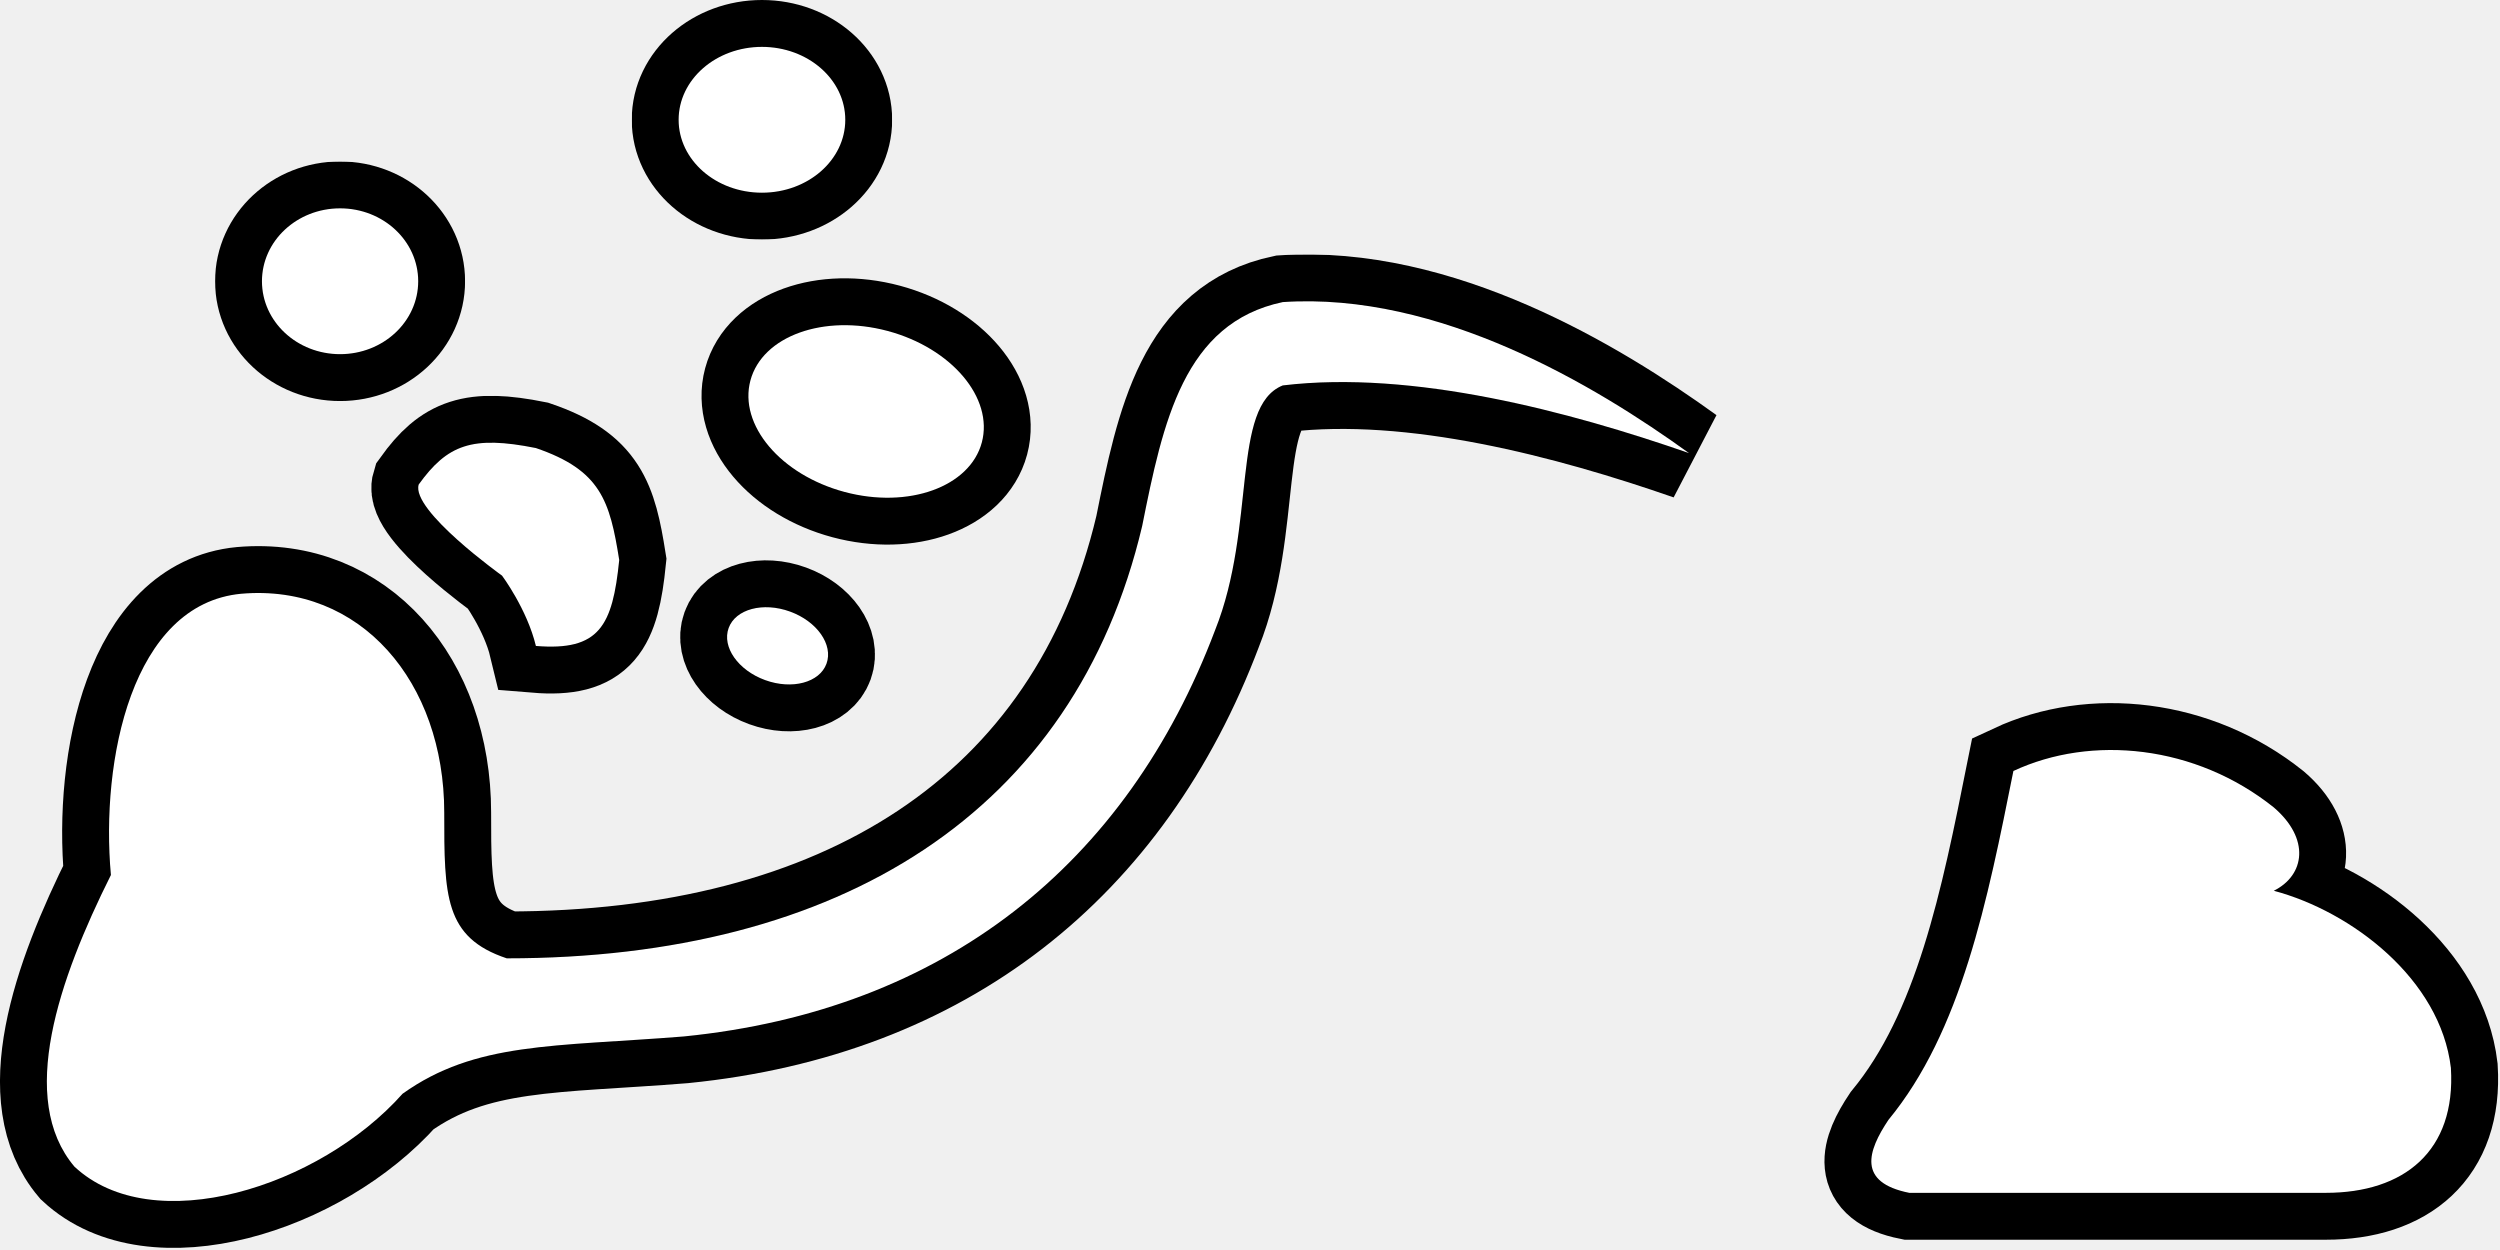
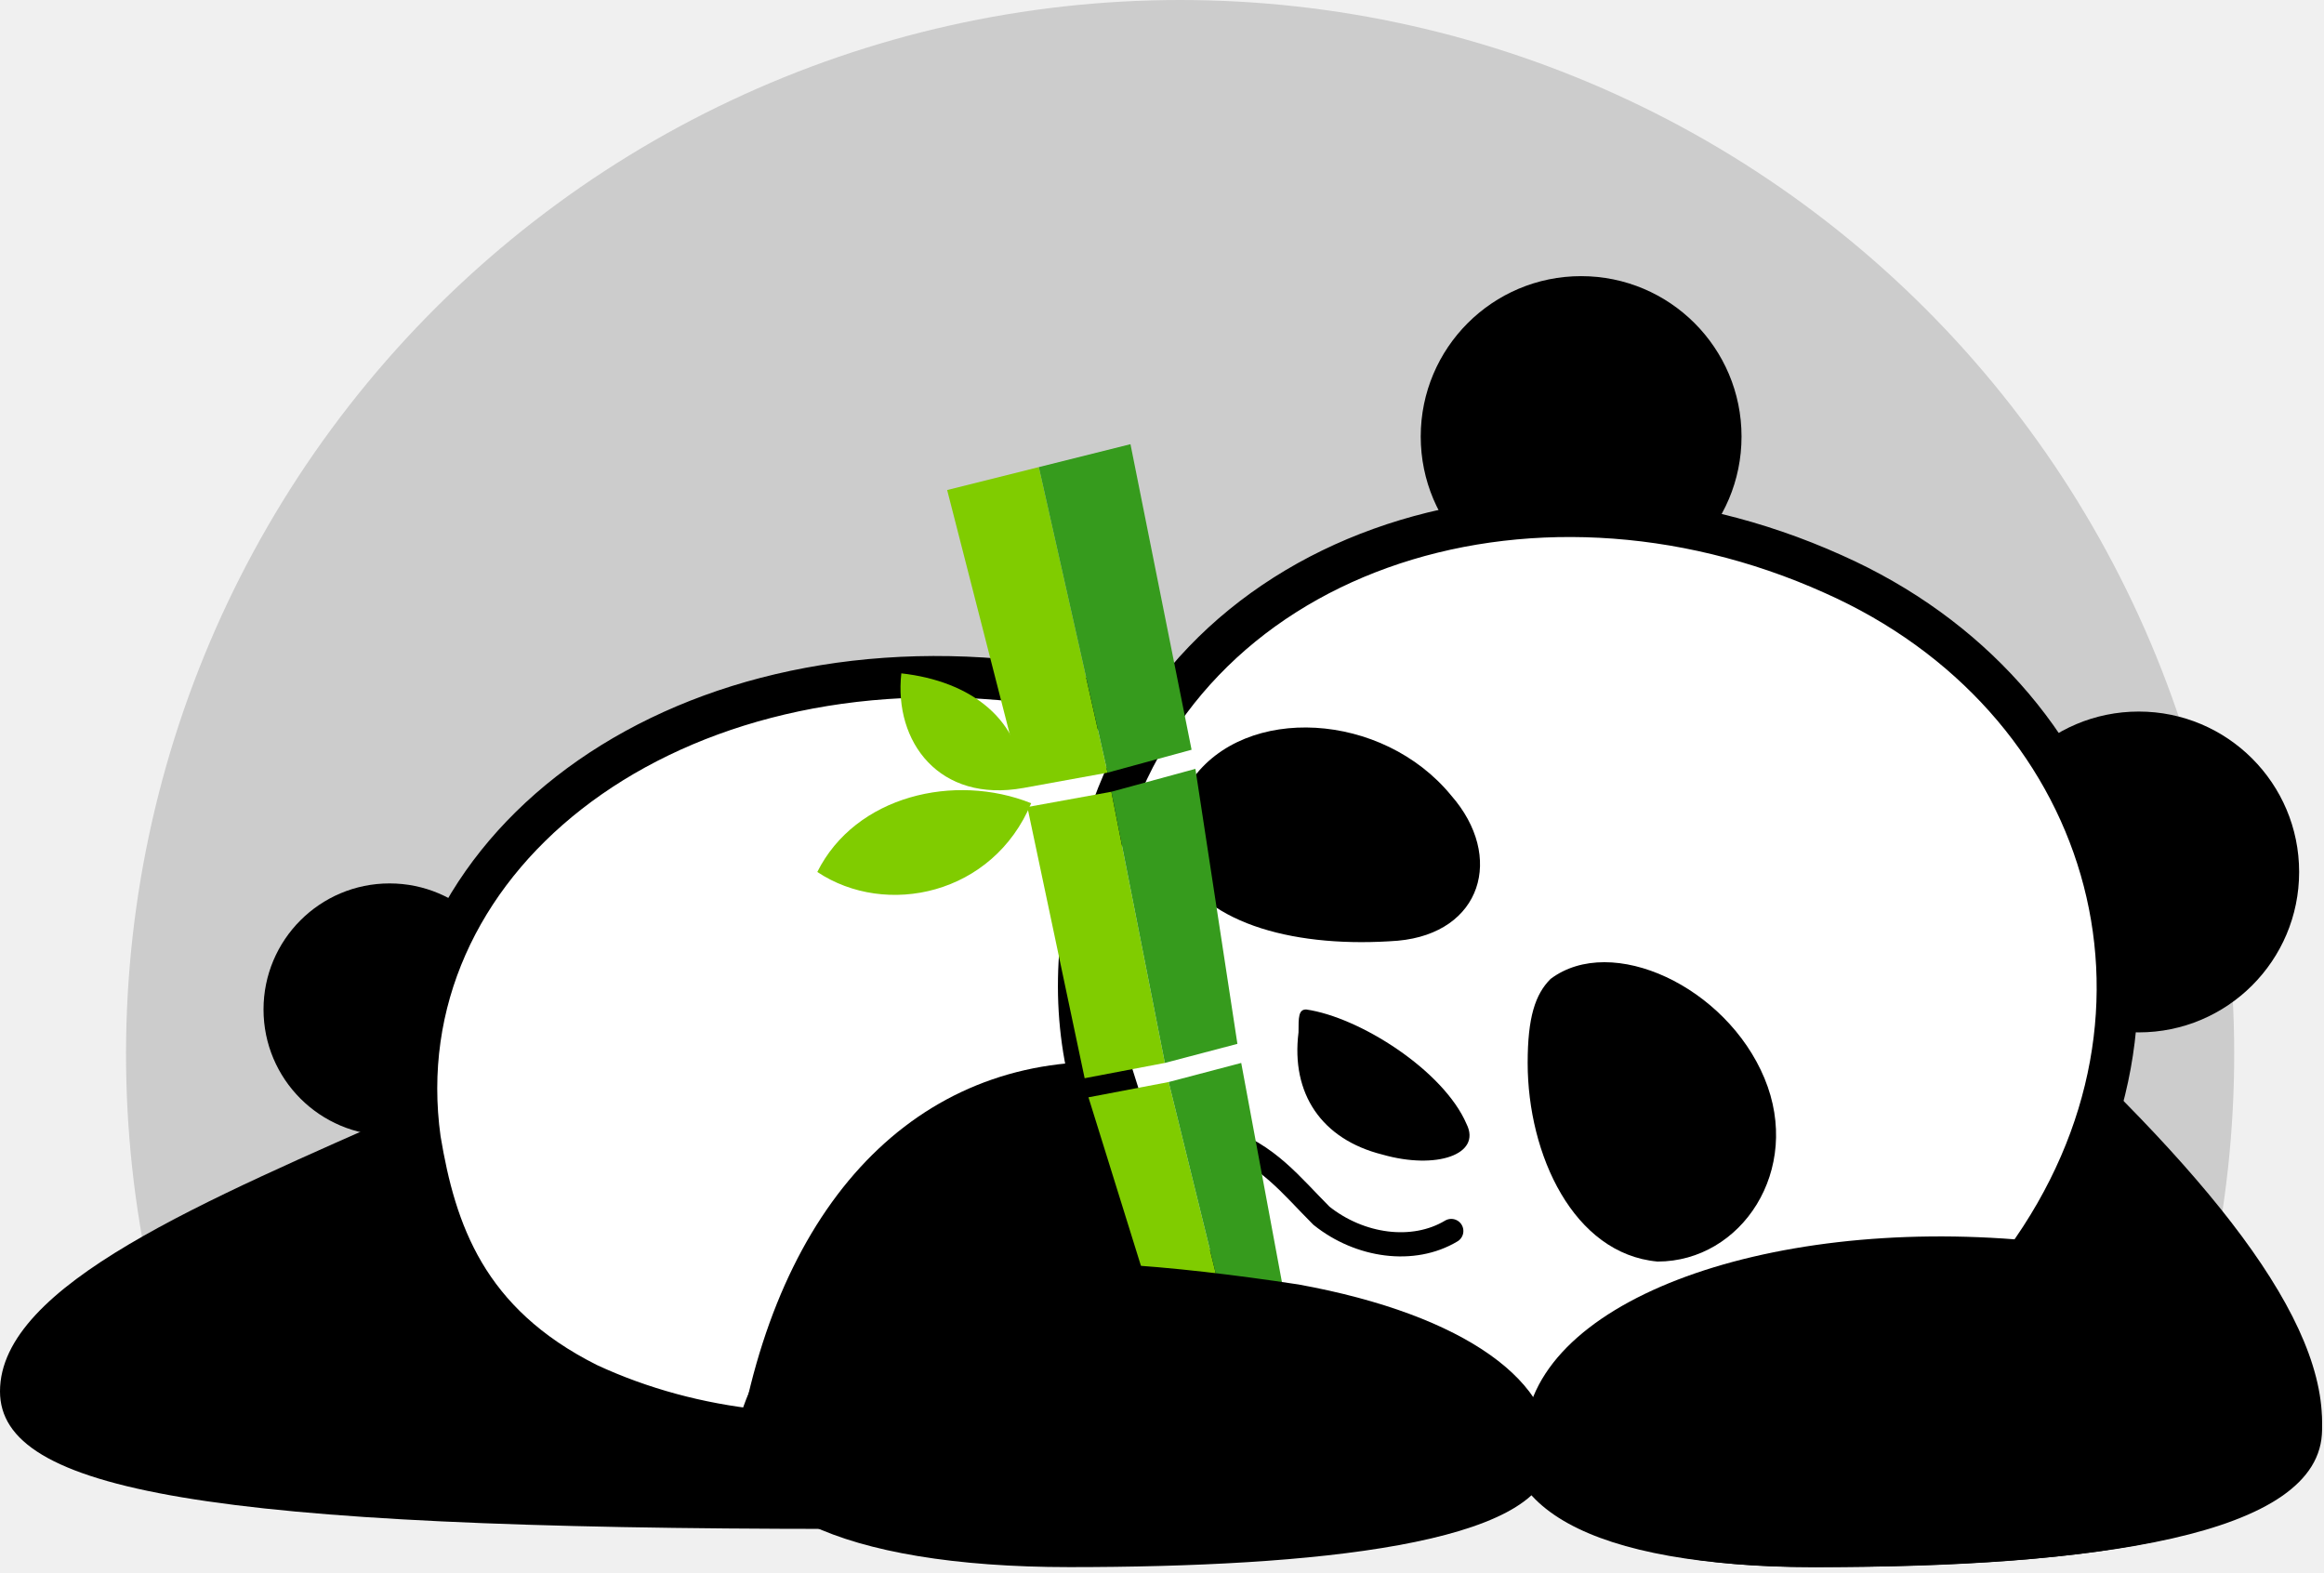
- <svg xmlns="http://www.w3.org/2000/svg" xmlns:xlink="http://www.w3.org/1999/xlink" width="480" height="240" viewBox="0 0 480 240" fill="none">
-   <use xlink:href="#stroke0_104_3" fill="white" />
-   <mask id="stroke1_104_3" maskUnits="userSpaceOnUse" x="121.295" y="0" width="50" height="46" fill="black">
-     <rect fill="white" x="121.295" width="50" height="46" />
-     <use xlink:href="#stroke0_104_3" />
-   </mask>
-   <path d="M162.295 23C162.295 30.732 155.131 37 146.295 37C137.458 37 130.295 30.732 130.295 23C130.295 15.268 137.458 9 146.295 9C155.131 9 162.295 15.268 162.295 23Z" stroke-width="18" stroke="black" mask="url(#stroke1_104_3)" />
-   <use xlink:href="#stroke2_104_3" fill="white" />
-   <mask id="stroke3_104_3" maskUnits="userSpaceOnUse" x="41.295" y="31" width="48" height="46" fill="black">
-     <rect fill="white" x="41.295" y="31" width="48" height="46" />
-     <use xlink:href="#stroke2_104_3" />
-   </mask>
-   <path d="M80.295 54C80.295 61.732 73.579 68 65.295 68C57.011 68 50.295 61.732 50.295 54C50.295 46.268 57.011 40 65.295 40C73.579 40 80.295 46.268 80.295 54Z" stroke-width="18" stroke="black" mask="url(#stroke3_104_3)" />
-   <use xlink:href="#stroke4_104_3" fill="white" />
-   <mask id="stroke5_104_3" maskUnits="userSpaceOnUse" x="128.915" y="46.57" width="74.76" height="64.861" fill="black">
-     <rect fill="white" x="128.915" y="46.57" width="74.76" height="64.861" />
-     <use xlink:href="#stroke4_104_3" />
-   </mask>
-   <path d="M188.511 84.953C186.224 93.488 174.424 97.742 162.154 94.455C149.884 91.167 141.792 81.583 144.079 73.047C146.366 64.512 158.166 60.258 170.436 63.545C182.706 66.833 190.798 76.417 188.511 84.953Z" stroke-width="18" stroke="black" mask="url(#stroke5_104_3)" />
-   <use xlink:href="#stroke6_104_3" fill="white" />
-   <mask id="stroke7_104_3" maskUnits="userSpaceOnUse" x="125.969" y="102.467" width="46.653" height="43.067" fill="black">
-     <rect fill="white" x="125.969" y="102.467" width="46.653" height="43.067" />
-     <use xlink:href="#stroke6_104_3" />
-   </mask>
-   <path d="M158.692 127.42C157.37 131.053 152.091 132.467 146.901 130.578C141.711 128.689 138.576 124.213 139.898 120.58C141.22 116.947 146.499 115.533 151.689 117.422C156.879 119.311 160.014 123.787 158.692 127.42Z" stroke-width="18" stroke="black" mask="url(#stroke7_104_3)" />
-   <use xlink:href="#stroke8_104_3" fill="white" />
-   <mask id="stroke9_104_3" maskUnits="userSpaceOnUse" x="-0.004" y="48.847" width="330" height="191" fill="black">
-     <rect fill="white" x="-0.004" y="48.847" width="330" height="191" />
-     <use xlink:href="#stroke8_104_3" />
-   </mask>
-   <path d="M46.295 114C69.295 112 85.295 131 85.295 156C85.295 172 85.295 180 97.295 184C161.295 184 206.295 156 219.295 101C223.295 81 227.295 62 246.295 58C276.295 56 306.295 74 324.295 87C301.295 79 271.295 71 246.295 74C236.295 78 241.295 101 233.295 121C216.295 166 181.295 194 131.295 199C106.295 201 91.295 200 77.295 210C61.295 228 29.295 238 14.295 224C3.295 211 11.295 188 21.295 168C19.295 146 25.295 116 46.295 114Z" stroke-width="18" stroke="black" mask="url(#stroke9_104_3)" />
-   <use xlink:href="#stroke10_104_3" fill="white" />
-   <mask id="stroke11_104_3" maskUnits="userSpaceOnUse" x="349.295" y="134" width="131" height="105" fill="black">
-     <rect fill="white" x="349.295" y="134" width="131" height="105" />
-     <use xlink:href="#stroke10_104_3" />
-   </mask>
-   <path d="M386.572 148.026C401.572 141.026 421.572 143.026 436.572 155.026C443.572 161.026 442.572 168.026 436.572 171.026C451.572 175.026 468.572 188.026 470.572 205.026C471.572 221.026 461.572 229.026 446.572 229.026H366.572C356.572 227.026 358.572 221.026 362.572 215.026C376.572 198.026 381.572 173.026 386.572 148.026Z" stroke-width="18" stroke="black" mask="url(#stroke11_104_3)" />
-   <use xlink:href="#stroke12_104_3" fill="white" />
-   <mask id="stroke13_104_3" maskUnits="userSpaceOnUse" x="70.295" y="76" width="58" height="58" fill="black">
-     <rect fill="white" x="70.295" y="76" width="58" height="58" />
-     <use xlink:href="#stroke12_104_3" />
-   </mask>
-   <path d="M80.391 93.024C85.895 85.372 90.65 83.574 102.891 86.024C115.35 90.279 117.088 96.163 118.891 107.524C117.611 120.178 115.092 125.027 102.891 124.024C101.186 116.944 96.391 110.524 96.391 110.524C96.391 110.524 78.854 97.978 80.391 93.024Z" stroke-width="18" stroke="black" mask="url(#stroke13_104_3)" />
-   <defs>
-     <path id="stroke0_104_3" d="M146.295 37C155.131 37 162.295 30.732 162.295 23C162.295 15.268 155.131 9 146.295 9C137.458 9 130.295 15.268 130.295 23C130.295 30.732 137.458 37 146.295 37Z" />
-     <path id="stroke2_104_3" d="M65.295 68C73.579 68 80.295 61.732 80.295 54C80.295 46.268 73.579 40 65.295 40C57.011 40 50.295 46.268 50.295 54C50.295 61.732 57.011 68 65.295 68Z" />
-     <path id="stroke4_104_3" d="M162.154 94.455C174.424 97.742 186.224 93.488 188.511 84.953C190.798 76.417 182.706 66.833 170.436 63.545C158.166 60.258 146.366 64.512 144.079 73.047C141.792 81.583 149.884 91.167 162.154 94.455Z" />
-     <path id="stroke6_104_3" d="M146.901 130.578C152.091 132.467 157.37 131.053 158.692 127.42C160.014 123.787 156.879 119.311 151.689 117.422C146.499 115.533 141.22 116.947 139.898 120.58C138.576 124.213 141.711 128.689 146.901 130.578Z" />
-     <path id="stroke8_104_3" d="M46.295 114C69.295 112 85.295 131 85.295 156C85.295 172 85.295 180 97.295 184C161.295 184 206.295 156 219.295 101C223.295 81 227.295 62 246.295 58C276.295 56 306.295 74 324.295 87C301.295 79 271.295 71 246.295 74C236.295 78 241.295 101 233.295 121C216.295 166 181.295 194 131.295 199C106.295 201 91.295 200 77.295 210C61.295 228 29.295 238 14.295 224C3.295 211 11.295 188 21.295 168C19.295 146 25.295 116 46.295 114Z" />
-     <path id="stroke10_104_3" d="M386.572 148.026C401.572 141.026 421.572 143.026 436.572 155.026C443.572 161.026 442.572 168.026 436.572 171.026C451.572 175.026 468.572 188.026 470.572 205.026C471.572 221.026 461.572 229.026 446.572 229.026H366.572C356.572 227.026 358.572 221.026 362.572 215.026C376.572 198.026 381.572 173.026 386.572 148.026Z" />
-     <path id="stroke12_104_3" d="M102.891 86.024C90.65 83.574 85.895 85.372 80.391 93.024C78.854 97.978 96.391 110.524 96.391 110.524C96.391 110.524 101.186 116.944 102.891 124.024C115.092 125.027 117.611 120.178 118.891 107.524C117.088 96.163 115.35 90.279 102.891 86.024Z" />
-   </defs>
+ <svg xmlns="http://www.w3.org/2000/svg" width="365" height="247" viewBox="0 0 365 247" fill="none">
+   <path d="M22.793 196.921C18.17 172.963 18.899 148.28 24.929 124.638C30.959 100.995 42.14 78.978 57.673 60.162C73.206 41.345 92.705 26.194 114.777 15.794C136.849 5.393 160.946 0 185.346 0C209.745 0 233.843 5.393 255.914 15.794C277.986 26.194 297.485 41.345 313.018 60.162C328.551 78.978 339.732 100.995 345.762 124.638C351.792 148.28 352.521 172.963 347.898 196.921H22.793Z" fill="#CCCCCC" />
+   <path d="M61.182 178.326C72.114 178.326 80.976 169.464 80.976 158.532C80.976 147.599 72.114 138.737 61.182 138.737C50.25 138.737 41.388 147.599 41.388 158.532C41.388 169.464 50.25 178.326 61.182 178.326Z" fill="black" />
+   <path d="M64.781 174.127C32.391 188.523 0 201.719 0 218.514C0 234.109 32.391 240.108 131.961 240.108L140.359 172.927L64.781 174.127Z" fill="black" />
+   <path d="M65.98 178.926C59.982 135.739 103.169 100.949 159.553 106.947C189.544 110.546 200.341 142.936 188.344 196.921C170.349 224.513 125.962 232.91 92.372 217.315C73.178 207.718 68.379 193.322 65.98 178.926Z" fill="white" stroke-width="6.5" stroke-linejoin="round" stroke="black" />
+   <path d="M311.908 152.534C344.298 181.325 364.692 205.318 364.692 223.313C364.692 241.308 328.703 246.106 285.516 246.106C249.526 246.106 232.731 236.509 237.53 219.714C242.328 201.719 275.918 181.325 311.908 152.534Z" fill="black" />
+   <path d="M248.327 93.751C262.241 93.751 273.52 82.472 273.52 68.558C273.52 54.645 262.241 43.366 248.327 43.366C234.414 43.366 223.135 54.645 223.135 68.558C223.135 82.472 234.414 93.751 248.327 93.751Z" fill="black" />
+   <path d="M335.903 162.131C349.816 162.131 361.095 150.852 361.095 136.938C361.095 123.025 349.816 111.746 335.903 111.746C321.989 111.746 310.71 123.025 310.71 136.938C310.71 150.852 321.989 162.131 335.903 162.131Z" fill="black" />
+   <path d="M172.75 133.339C184.747 86.553 239.931 68.558 287.916 90.152C331.104 109.346 346.699 158.532 317.908 198.12C292.715 231.711 235.132 235.31 196.743 206.518C171.551 187.324 164.353 160.931 172.75 133.339Z" fill="white" stroke-width="6.5" stroke-linejoin="round" stroke="black" />
+   <path d="M239.93 222.113C244.729 201.719 284.317 189.723 326.305 195.721C353.897 199.32 364.694 211.317 364.694 224.513C364.694 241.308 328.704 246.106 284.317 246.106C249.527 246.106 236.331 235.309 239.93 222.113Z" fill="black" />
+   <path d="M187.145 122.543C195.542 110.546 217.136 111.746 227.933 124.942C236.33 134.539 232.731 146.536 219.535 147.735C203.94 148.935 189.544 145.336 184.745 135.739C182.346 130.94 183.546 126.142 187.145 122.543Z" fill="black" />
+   <path d="M243.529 153.734C253.126 146.536 271.121 154.933 277.119 169.329C283.117 183.725 273.52 198.121 260.324 198.121C247.128 196.921 239.93 181.326 239.93 166.93C239.93 159.732 241.129 156.133 243.529 153.734Z" fill="black" />
+   <path d="M205.14 158.532C213.537 159.731 226.733 168.129 230.332 176.526C232.732 181.325 225.534 183.724 217.136 181.325C207.539 178.926 202.74 171.728 203.94 162.131C203.94 159.731 203.94 158.532 205.14 158.532Z" fill="black" />
+   <path d="M191.943 178.926C199.141 181.325 202.74 186.124 207.539 190.922C213.537 195.721 221.935 196.921 227.933 193.322" stroke-width="3.8" stroke-linecap="round" stroke="black" />
+   <path d="M116.366 224.513C123.564 186.124 146.357 164.53 177.548 166.929L191.944 212.516L116.366 224.513Z" fill="black" />
+   <path d="M160.753 123.742C147.557 126.141 140.359 116.544 141.559 105.747C152.356 106.947 160.753 112.945 160.753 123.742Z" fill="#80CC00" />
+   <path d="M161.953 126.142C149.957 121.343 134.362 124.942 128.363 136.938C139.16 144.136 155.955 140.537 161.953 126.142Z" fill="#80CC00" />
+   <path d="M148.757 76.956L163.153 73.357L173.949 121.343L160.753 123.742L148.757 76.956Z" fill="#80CC00" />
+   <path d="M163.152 73.357L177.548 69.758L187.145 117.744L173.949 121.343L163.152 73.357Z" fill="#369B1D" />
+   <path d="M161.354 126.741L174.55 124.342L182.947 166.929L170.351 169.329L161.354 126.741Z" fill="#80CC00" />
+   <path d="M174.549 124.342L187.745 120.743L194.343 163.931L182.946 166.93L174.549 124.342Z" fill="#369B1D" />
+   <path d="M170.95 172.328L183.547 169.929L193.144 208.917H182.347L170.95 172.328Z" fill="#80CC00" />
+   <path d="M183.546 169.929L194.943 166.93L202.74 208.917H193.143L183.546 169.929Z" fill="#369B1D" />
+   <path d="M116.367 222.113C124.764 194.521 164.353 195.721 203.941 201.719C230.333 206.518 244.729 217.315 243.529 229.311C242.33 242.507 206.34 246.106 167.952 246.106C131.962 246.106 112.768 236.509 116.367 222.113Z" fill="black" />
</svg>
